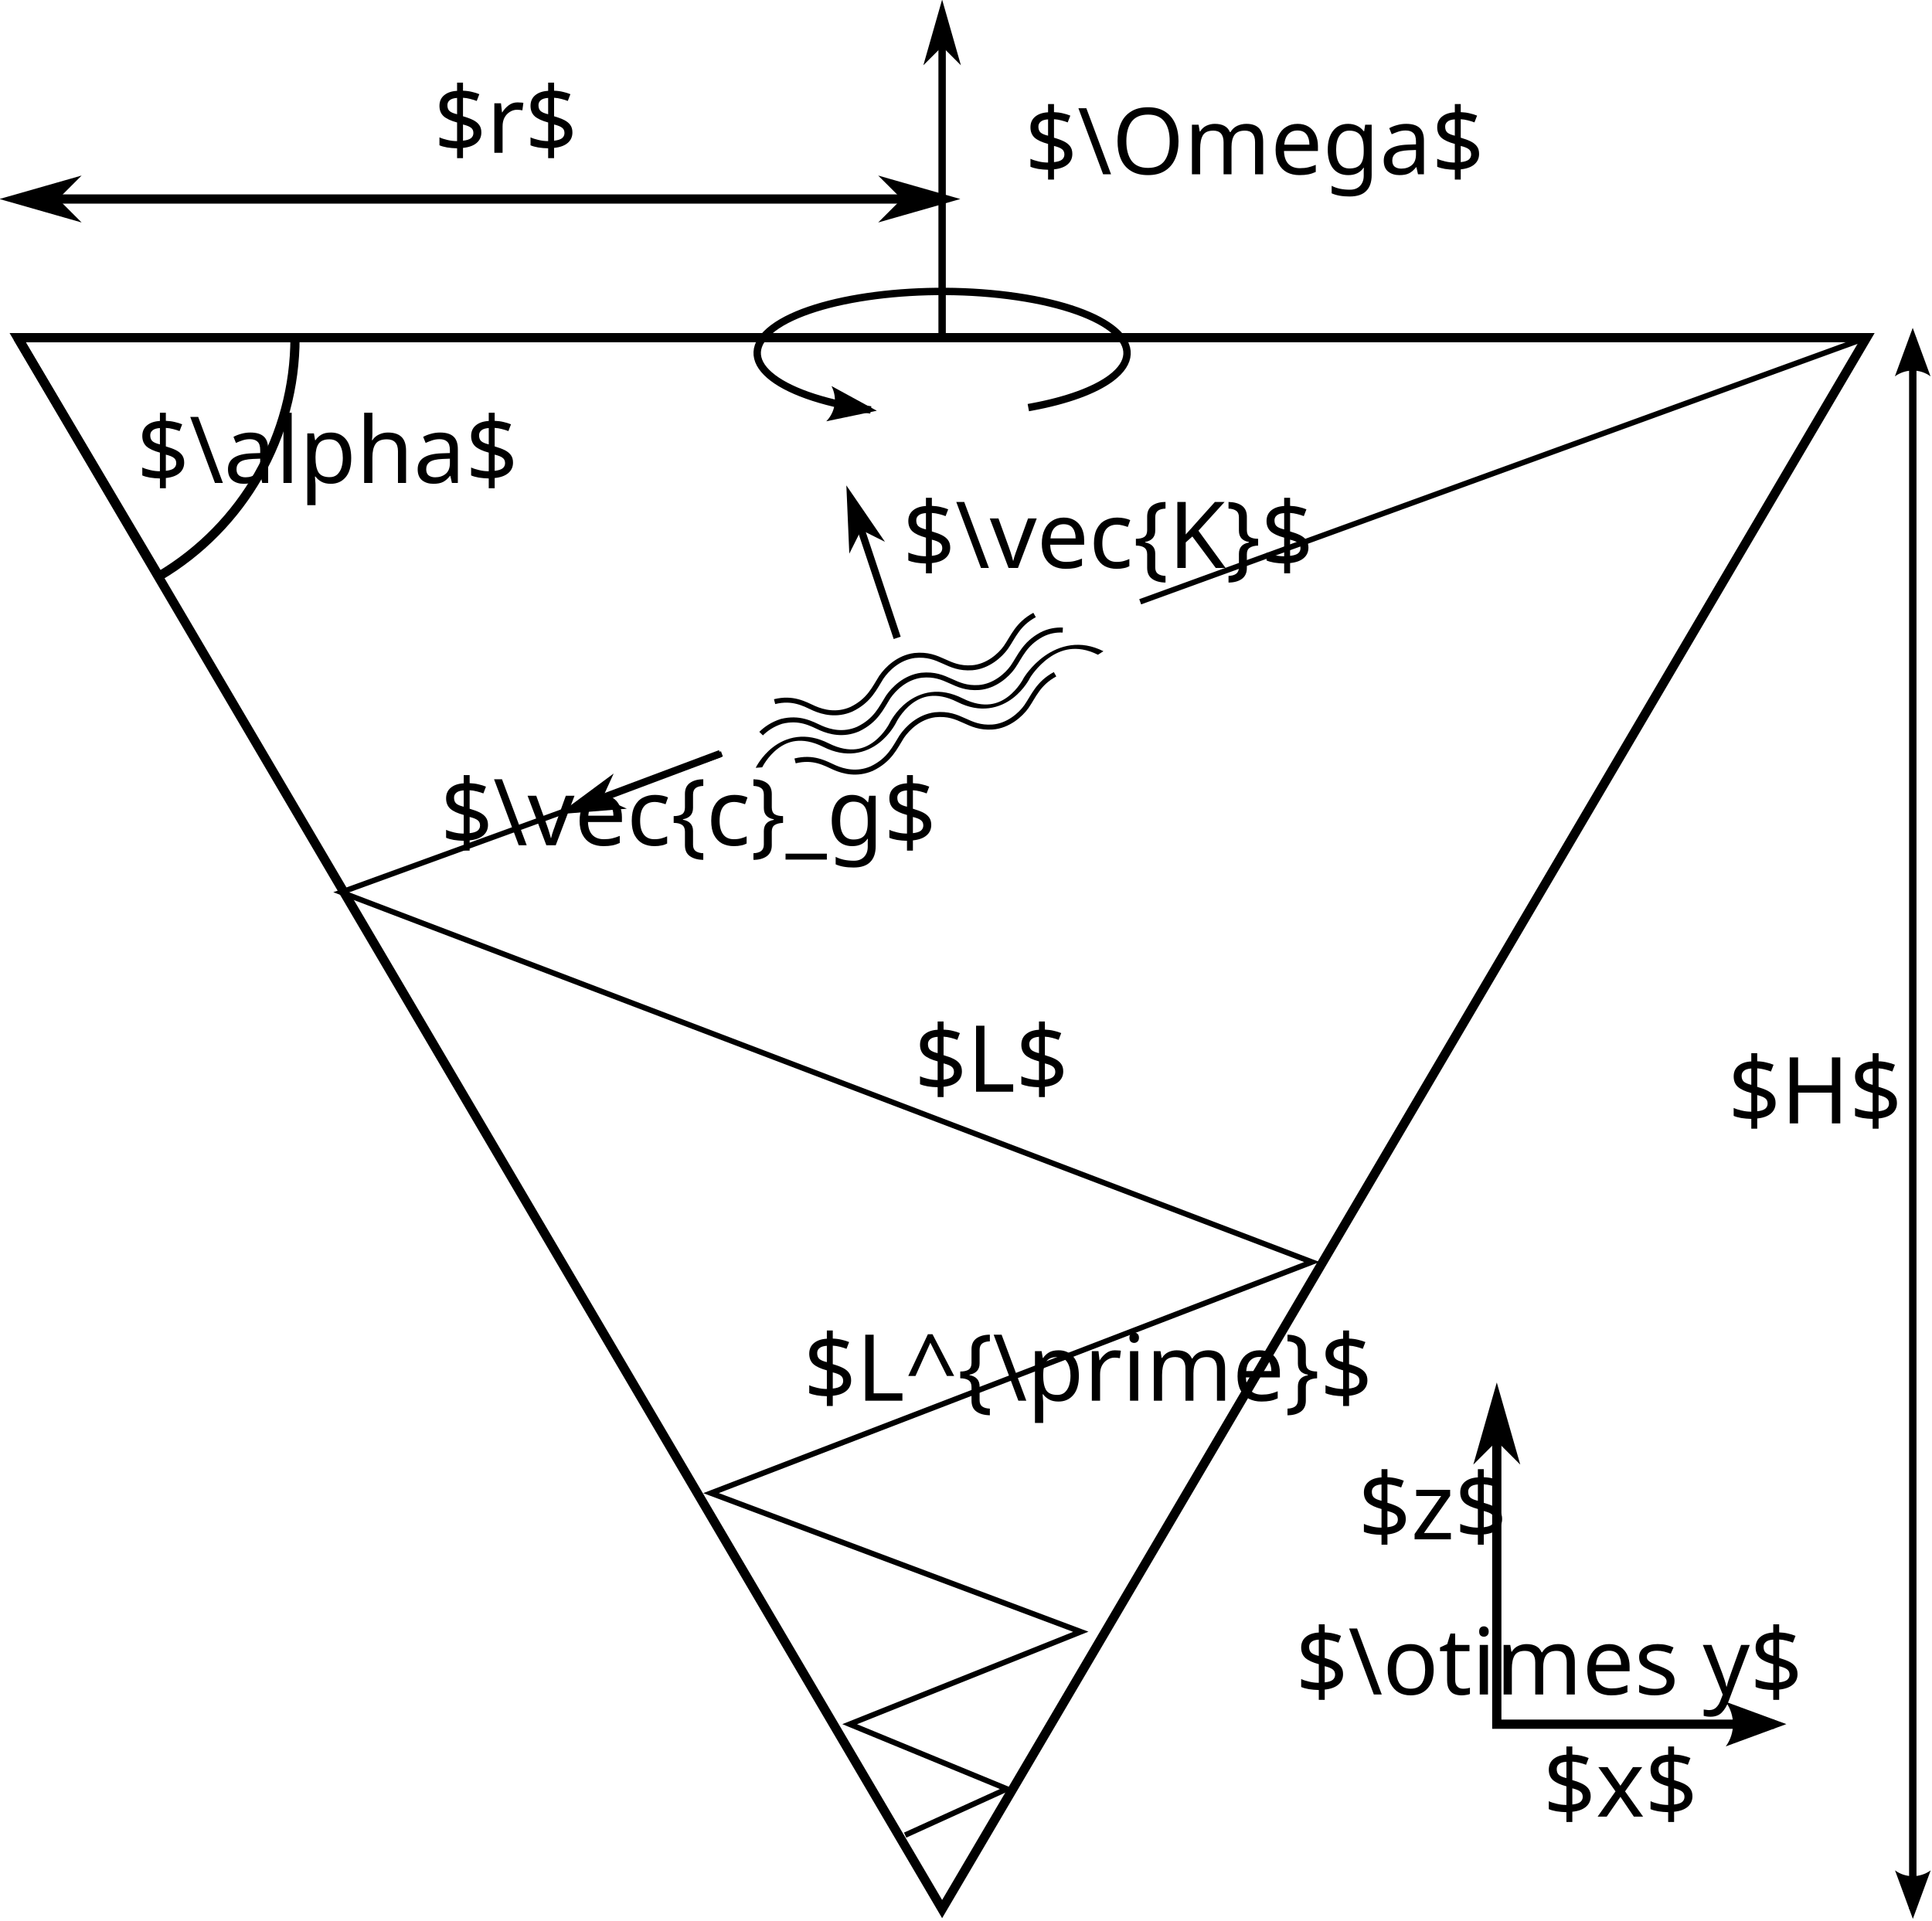
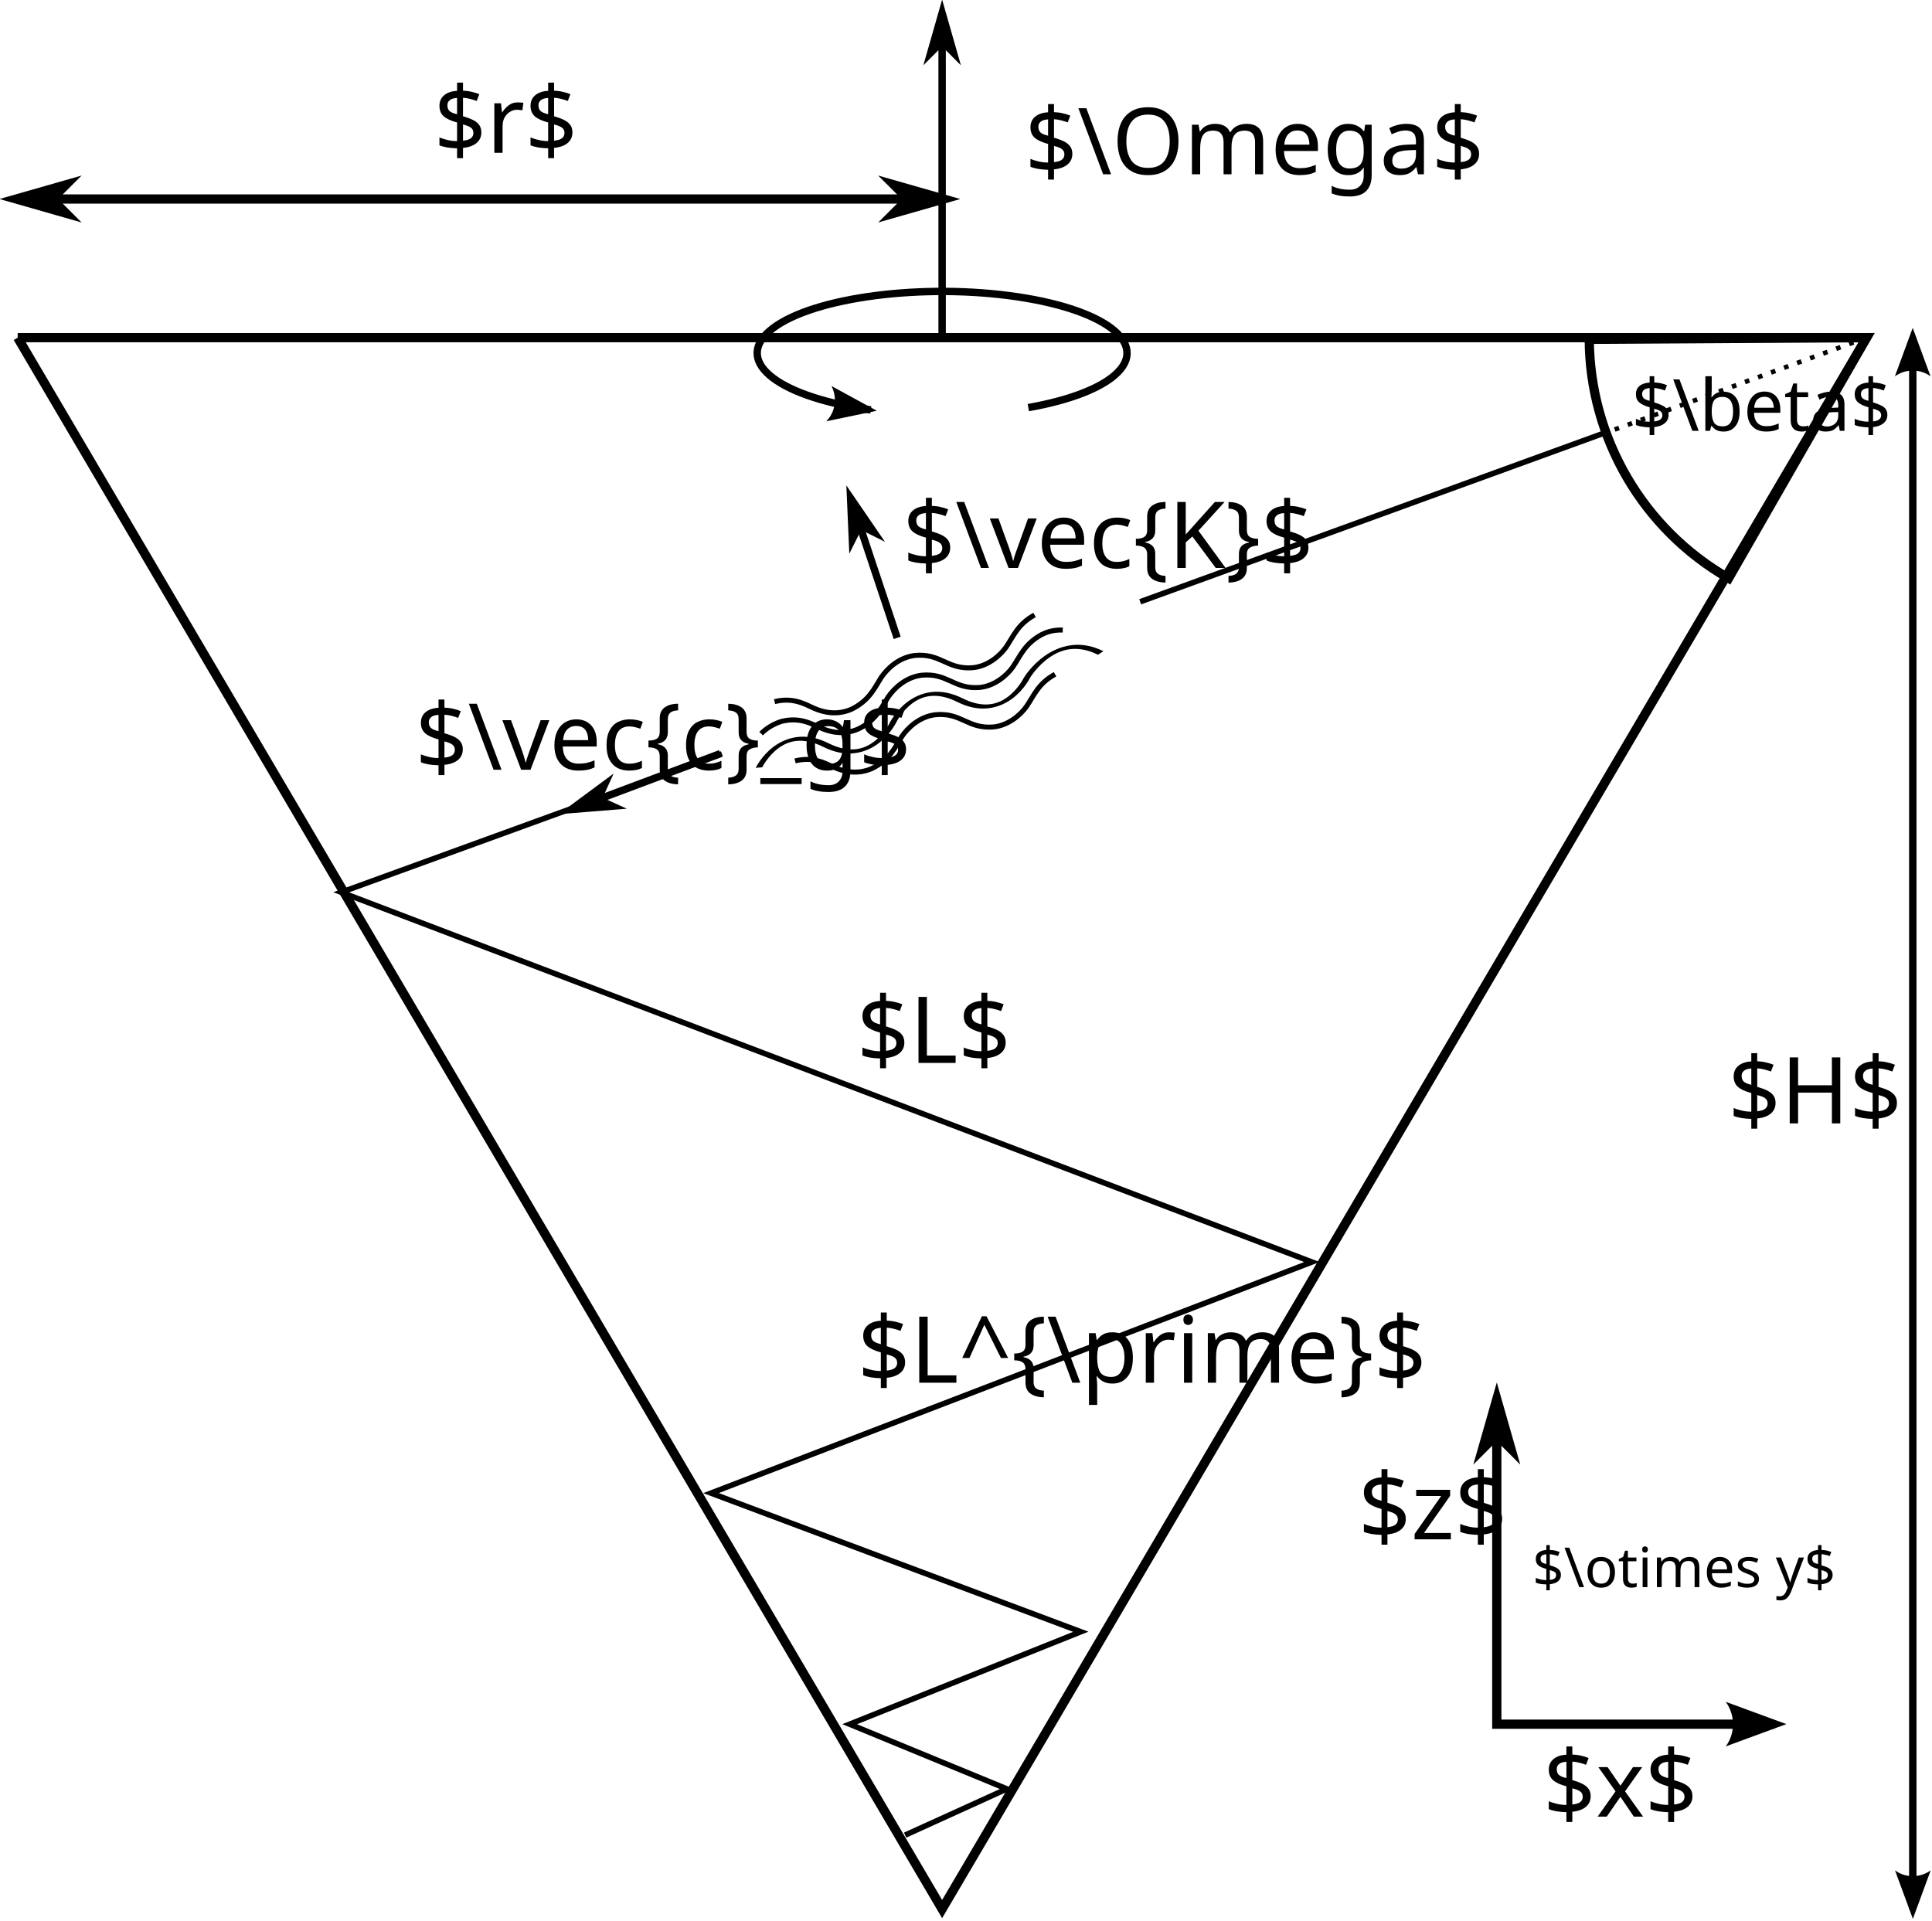
- <svg xmlns="http://www.w3.org/2000/svg" width="208.991" height="207.738" id="svg2" version="1.1">
+ <svg xmlns="http://www.w3.org/2000/svg" xmlns:xlink="http://www.w3.org/1999/xlink" width="208.991" height="207.738" id="svg2" version="1.1">
  <defs id="defs4">
+     <linearGradient id="linearGradient4118">
+       <stop style="stop-color:#4f4444;stop-opacity:1;" offset="0" id="stop4120" />
+       <stop style="stop-color:#4f4444;stop-opacity:0;" offset="1" id="stop4122" />
+     </linearGradient>
    <marker orient="auto" refY="0" refX="0" id="Arrow1Mend" style="overflow:visible">
      <path id="path4189" d="M 0,0 5,-5 -12.5,0 5,5 0,0 z" style="fill-rule:evenodd;stroke:#000000;stroke-width:1pt" transform="matrix(-0.4,0,0,-0.4,-4,0)" />
    </marker>
    <marker orient="auto" refY="0" refX="0" id="Arrow2Mstart" style="overflow:visible">
      <path id="path3803" style="fill-rule:evenodd;stroke-width:0.625;stroke-linejoin:round" d="M 8.719,4.034 -2.207,0.016 8.719,-4.002 c -1.745,2.372 -1.735,5.617 -6e-7,8.035 z" transform="scale(0.6,0.6)" />
    </marker>
    <marker orient="auto" refY="0" refX="0" id="Arrow2Mend" style="overflow:visible">
      <path id="path3806" style="fill-rule:evenodd;stroke-width:0.625;stroke-linejoin:round" d="M 8.719,4.034 -2.207,0.016 8.719,-4.002 c -1.745,2.372 -1.735,5.617 -6e-7,8.035 z" transform="scale(-0.6,-0.6)" />
    </marker>
    <marker orient="auto" refY="0" refX="0" id="Arrow1Mstart" style="overflow:visible">
      <path id="path3785" d="M 0,0 5,-5 -12.5,0 5,5 0,0 z" style="fill-rule:evenodd;stroke:#000000;stroke-width:1pt" transform="matrix(0.4,0,0,0.4,4,0)" />
    </marker>
    <marker orient="auto" refY="0" refX="0" id="marker3052" style="overflow:visible">
      <path id="path3054" style="fill-rule:evenodd;stroke-width:0.625;stroke-linejoin:round" d="M 8.719,4.034 -2.207,0.016 8.719,-4.002 c -1.745,2.372 -1.735,5.617 -6e-7,8.035 z" transform="scale(-0.6,-0.6)" />
    </marker>
    <marker orient="auto" refY="0" refX="0" id="marker3058" style="overflow:visible">
      <path id="path3060" d="M 0,0 5,-5 -12.5,0 5,5 0,0 z" style="fill-rule:evenodd;stroke:#000000;stroke-width:1pt" transform="matrix(0.4,0,0,0.4,4,0)" />
    </marker>
    <marker orient="auto" refY="0" refX="0" id="marker3062" style="overflow:visible">
      <path id="path3064" style="fill-rule:evenodd;stroke-width:0.625;stroke-linejoin:round" d="M 8.719,4.034 -2.207,0.016 8.719,-4.002 c -1.745,2.372 -1.735,5.617 -6e-7,8.035 z" transform="scale(-0.6,-0.6)" />
    </marker>
    <marker orient="auto" refY="0" refX="0" id="marker3068" style="overflow:visible">
      <path id="path3070" d="M 0,0 5,-5 -12.5,0 5,5 0,0 z" style="fill-rule:evenodd;stroke:#000000;stroke-width:1pt" transform="matrix(0.4,0,0,0.4,4,0)" />
    </marker>
    <marker orient="auto" refY="0" refX="0" id="marker3072" style="overflow:visible">
      <path id="path3074" style="fill-rule:evenodd;stroke-width:0.625;stroke-linejoin:round" d="M 8.719,4.034 -2.207,0.016 8.719,-4.002 c -1.745,2.372 -1.735,5.617 -6e-7,8.035 z" transform="scale(-0.6,-0.6)" />
    </marker>
    <marker orient="auto" refY="0" refX="0" id="marker3077" style="overflow:visible">
      <path id="path3079" d="M 0,0 5,-5 -12.5,0 5,5 0,0 z" style="fill-rule:evenodd;stroke:#000000;stroke-width:1pt" transform="matrix(0.4,0,0,0.4,4,0)" />
    </marker>
    <marker orient="auto" refY="0" refX="0" id="marker3082" style="overflow:visible">
      <path id="path3084" style="fill-rule:evenodd;stroke-width:0.625;stroke-linejoin:round" d="M 8.719,4.034 -2.207,0.016 8.719,-4.002 c -1.745,2.372 -1.735,5.617 -6e-7,8.035 z" transform="scale(0.6,0.6)" />
    </marker>
    <marker orient="auto" refY="0" refX="0" id="marker3077-7" style="overflow:visible">
      <path id="path3079-3" d="M 0,0 5,-5 -12.5,0 5,5 0,0 z" style="fill-rule:evenodd;stroke:#000000;stroke-width:1pt" transform="matrix(0.4,0,0,0.4,4,0)" />
    </marker>
+     <radialGradient xlink:href="#linearGradient4118" id="radialGradient4126" cx="187.708" cy="41.712" fx="187.708" fy="41.712" r="14.455" gradientTransform="matrix(1,0,0,0.3757735,0,26.03758)" gradientUnits="userSpaceOnUse" />
  </defs>
  <g id="layer1" transform="translate(-268.0875,-690.8322)">
    <g id="g3062">
-       <path transform="translate(60,435)" d="m 240,292.362 c 0,10.602 -5.596,20.417 -14.719,25.817 L 210,292.362 z" id="path5757" style="fill:none;stroke:#000000;stroke-width:1;stroke-linecap:square;stroke-linejoin:miter;stroke-miterlimit:4;stroke-opacity:1;stroke-dasharray:none;stroke-dashoffset:0" />
+       <path transform="translate(260,435)" d="M 195.079,318.388 A 30,30 0 0 1 180.001,292.54 L 210,292.362 z" id="path5757" style="fill:none;stroke:#000000;stroke-width:1;stroke-linecap:square;stroke-linejoin:miter;stroke-miterlimit:4;stroke-opacity:1;stroke-dasharray:none;stroke-dashoffset:0" />
      <path id="path2995" d="m 270,727.362 200,0 -100,170 -100,-170" style="fill:none;stroke:#000000;stroke-width:1px;stroke-linecap:butt;stroke-linejoin:miter;stroke-opacity:1" />
      <path id="path4597" d="m 475,727.362 0,170" style="fill:none;stroke:#000000;stroke-width:0.8;stroke-linecap:butt;stroke-linejoin:miter;stroke-miterlimit:4;stroke-opacity:1;stroke-dasharray:none;marker-start:url(#Arrow2Mstart);marker-end:url(#Arrow2Mend)" />
      <text id="text5747" y="812.362" x="455" style="font-size:10px;font-style:normal;font-weight:normal;line-height:125%;letter-spacing:0px;word-spacing:0px;fill:#000000;fill-opacity:1;stroke:none;font-family:Sans" xml:space="preserve">
        <tspan y="812.362" x="455" id="tspan5749">$H$</tspan>
      </text>
-       <text id="text6155" y="743.076" x="282.857" style="font-size:10px;font-style:normal;font-weight:normal;line-height:125%;letter-spacing:0px;word-spacing:0px;fill:#000000;fill-opacity:1;stroke:none;font-family:Sans" xml:space="preserve">
-         <tspan y="743.076" x="282.857" id="tspan6157">$\alpha$</tspan>
+       <text id="text6155" y="737.441" x="444.568" style="font-size:7.773px;font-style:normal;font-weight:normal;line-height:125%;letter-spacing:0px;word-spacing:0px;fill:#000000;fill-opacity:1;stroke:none;font-family:Sans" xml:space="preserve">
+         <tspan y="737.441" x="444.568" id="tspan6157">$\beta$</tspan>
      </text>
      <path id="path6159" d="m 430,842.362 0,35 30,0" style="fill:none;stroke:#000000;stroke-width:1px;stroke-linecap:butt;stroke-linejoin:miter;stroke-opacity:1;marker-start:url(#Arrow1Mstart);marker-end:url(#Arrow2Mend)" />
      <text id="text6543" y="857.362" x="415" style="font-size:10px;font-style:normal;font-weight:normal;line-height:125%;letter-spacing:0px;word-spacing:0px;fill:#000000;fill-opacity:1;stroke:none;font-family:Sans" xml:space="preserve">
        <tspan y="857.362" x="415" id="tspan6545">$z$</tspan>
      </text>
      <text id="text6547" y="887.362" x="435" style="font-size:10px;font-style:normal;font-weight:normal;line-height:125%;letter-spacing:0px;word-spacing:0px;fill:#000000;fill-opacity:1;stroke:none;font-family:Sans" xml:space="preserve">
        <tspan y="887.362" x="435" id="tspan6549">$x$</tspan>
      </text>
      <path id="path6551" d="m 370,692.362 0,35" style="fill:none;stroke:#000000;stroke-width:0.8;stroke-linecap:butt;stroke-linejoin:miter;stroke-miterlimit:4;stroke-opacity:1;stroke-dasharray:none;marker-start:url(#Arrow1Mstart)" />
      <text id="text6749" y="709.684" x="378.929" style="font-size:10px;font-style:normal;font-weight:normal;line-height:125%;letter-spacing:0px;word-spacing:0px;fill:#000000;fill-opacity:1;stroke:none;font-family:Sans" xml:space="preserve">
        <tspan y="709.684" x="378.929" id="tspan6751">$\Omega$</tspan>
      </text>
      <path transform="translate(-155,425)" d="m 516.887,310.122 c -10.096,-1.494 -14.648,-5.433 -10.168,-8.798 4.481,-3.365 16.297,-4.883 26.394,-3.389 10.096,1.494 14.648,5.433 10.168,8.798 -1.762,1.323 -4.768,2.419 -8.564,3.123" id="path6765" style="fill:none;stroke:#000000;stroke-width:0.8;stroke-linecap:square;stroke-linejoin:miter;stroke-miterlimit:4;stroke-opacity:1;stroke-dasharray:none;stroke-dashoffset:0;marker-start:url(#Arrow2Mstart);marker-end:none" />
-       <text id="text3136" y="874.148" x="408.214" style="font-size:10px;font-style:normal;font-weight:normal;line-height:125%;letter-spacing:0px;word-spacing:0px;fill:#000000;fill-opacity:1;stroke:none;font-family:Sans" xml:space="preserve">
-         <tspan y="874.148" x="408.214" id="tspan3138">$\otimes y$</tspan>
+       <text id="text3136" y="862.531" x="433.844" style="font-size:5.979px;font-style:normal;font-weight:normal;line-height:125%;letter-spacing:0px;word-spacing:0px;fill:#000000;fill-opacity:1;stroke:none;font-family:Sans" xml:space="preserve">
+         <tspan y="862.531" x="433.844" id="tspan3138">$\otimes y$</tspan>
      </text>
-       <path id="path3140" d="m 470,727.362 -78.573,28.572 M 346.179,772.388 305,787.362 l 105,40 -65,25 40,15 -25,10 17,7 -11,5" style="fill:none;stroke:#000000;stroke-width:0.6;stroke-linecap:butt;stroke-linejoin:miter;stroke-miterlimit:4;stroke-opacity:1;stroke-dasharray:none" />
+       <path id="path3140" d="M 441.808,737.614 391.427,755.934 M 346.179,772.388 305,787.362 l 105,40 -65,25 40,15 -25,10 17,7 -11,5" style="fill:none;stroke:#000000;stroke-width:0.6;stroke-linecap:butt;stroke-linejoin:miter;stroke-miterlimit:4;stroke-opacity:1;stroke-dasharray:none" />
      <path id="path3972" d="m 270,712.362 100,0" style="fill:none;stroke:#000000;stroke-width:1px;stroke-linecap:butt;stroke-linejoin:miter;stroke-opacity:1;marker-start:url(#marker3077);marker-end:url(#Arrow1Mend)" />
      <text id="text4640" y="707.362" x="315" style="font-size:10px;font-style:normal;font-weight:normal;line-height:125%;letter-spacing:0px;word-spacing:0px;fill:#000000;fill-opacity:1;stroke:none;font-family:Sans" xml:space="preserve">
        <tspan y="707.362" x="315" id="tspan4642">$r$</tspan>
      </text>
      <g transform="matrix(0.9991961,-0.04008865,0.04008865,0.9991961,-32.52637,17.01451)" id="g4883">
        <g id="g4876" transform="matrix(0.7339709,-0.2138075,0.2174329,0.721733,-69.12462,287.8063)">
          <g transform="matrix(1,0,0,0.5148757,0,377.4148)" id="g4812">
            <path style="fill:none;stroke:#000000;stroke-width:1px;stroke-linecap:butt;stroke-linejoin:miter;stroke-opacity:1" d="m 345,767.362 c 0,0 5,-10 10,0 5,10 10,0 10,0 0,0 5,-10 10,0 5,10 10,0 10,0 0,0 6,-10 11,0" id="path4660" />
          </g>
          <path id="path4660-3-3-7" d="m 346.856,767.99 c 0.895,-0.443 1.974,-0.752 3.281,-0.737 2.649,0.22 3.864,1.643 5.004,2.734 0.989,0.902 2.614,2.003 4.893,1.81 2.813,-0.356 4.088,-1.834 5.498,-2.987 1.158,-0.881 3.224,-1.904 5.469,-1.448 3.597,0.836 3.662,3.375 7.123,4.294 2.128,0.547 4.307,-0.382 5.473,-1.244 1.494,-1.128 2.615,-2.599 5.317,-3.09 1.152,-0.188 2.195,-0.005 3.074,0.34" style="fill:none;stroke:#000000;stroke-width:0.718px;stroke-linecap:butt;stroke-linejoin:miter;stroke-opacity:1" />
          <path id="path4660-3-3-7-9" d="m 350.137,764.253 c 2.649,0.22 3.864,1.643 5.004,2.734 0.989,0.902 2.614,2.003 4.893,1.81 2.813,-0.356 4.088,-1.834 5.498,-2.987 1.158,-0.881 3.224,-1.904 5.469,-1.448 3.597,0.836 3.662,3.375 7.123,4.294 2.128,0.547 4.307,-0.382 5.473,-1.244 1.494,-1.128 2.615,-2.599 5.317,-3.09" style="fill:none;stroke:#000000;stroke-width:0.718px;stroke-linecap:butt;stroke-linejoin:miter;stroke-opacity:1" />
          <path id="path4660-3-3-7-9-8" d="m 350.137,773.253 c 2.649,0.22 3.864,1.643 5.004,2.734 0.989,0.902 2.614,2.003 4.893,1.81 2.813,-0.356 4.088,-1.834 5.498,-2.987 1.158,-0.881 3.224,-1.904 5.469,-1.448 3.597,0.836 3.662,3.375 7.123,4.294 2.128,0.547 4.307,-0.382 5.473,-1.244 1.494,-1.128 2.615,-2.599 5.317,-3.09" style="fill:none;stroke:#000000;stroke-width:0.718px;stroke-linecap:butt;stroke-linejoin:miter;stroke-opacity:1" />
        </g>
      </g>
      <path id="path4891" d="m 360.138,744.839 5,15" style="fill:none;stroke:#000000;stroke-width:0.8;stroke-linecap:butt;stroke-linejoin:miter;stroke-miterlimit:4;stroke-opacity:1;stroke-dasharray:none;marker-start:url(#marker3077);marker-end:none" />
      <text id="text5499" y="752.275" x="365.718" style="font-size:10px;font-style:normal;font-weight:normal;line-height:125%;letter-spacing:0px;word-spacing:0px;fill:#000000;fill-opacity:1;stroke:none;font-family:Sans" xml:space="preserve">
        <tspan id="tspan5503" y="752.275" x="365.718">$\vec{K}$</tspan>
      </text>
      <path id="path4891-0" d="m 330,778.362 16,-6" style="fill:none;stroke:#000000;stroke-width:0.8;stroke-linecap:butt;stroke-linejoin:miter;stroke-miterlimit:4;stroke-opacity:1;stroke-dasharray:none;marker-start:url(#marker3077);marker-end:none" />
-       <text id="text5499-6" y="782.275" x="315.718" style="font-size:10px;font-style:normal;font-weight:normal;line-height:125%;letter-spacing:0px;word-spacing:0px;fill:#000000;fill-opacity:1;stroke:none;font-family:Sans" xml:space="preserve">
-         <tspan id="tspan5503-0" y="782.275" x="315.718">$\vec{c}_g$</tspan>
+       <text id="text5499-6" y="774.103" x="312.994" style="font-size:10px;font-style:normal;font-weight:normal;line-height:125%;letter-spacing:0px;word-spacing:0px;fill:#000000;fill-opacity:1;stroke:none;font-family:Sans" xml:space="preserve">
+         <tspan id="tspan5503-0" y="774.103" x="312.994">$\vec{c}_g$</tspan>
      </text>
-       <text id="text5563" y="808.938" x="366.985" style="font-size:10px;font-style:normal;font-weight:normal;line-height:125%;letter-spacing:0px;word-spacing:0px;fill:#000000;fill-opacity:1;stroke:none;font-family:Sans" xml:space="preserve">
-         <tspan y="808.938" x="366.985" id="tspan5565">$L$</tspan>
+       <text id="text5563" y="805.825" x="360.758" style="font-size:10px;font-style:normal;font-weight:normal;line-height:125%;letter-spacing:0px;word-spacing:0px;fill:#000000;fill-opacity:1;stroke:none;font-family:Sans" xml:space="preserve">
+         <tspan y="805.825" x="360.758" id="tspan5565">$L$</tspan>
      </text>
-       <text id="text5563-7" y="842.362" x="355" style="font-size:10px;font-style:normal;font-weight:normal;line-height:125%;letter-spacing:0px;word-spacing:0px;fill:#000000;fill-opacity:1;stroke:none;font-family:Sans" xml:space="preserve">
-         <tspan y="842.362" x="355" id="tspan5565-4">$L^{\prime}$</tspan>
+       <text id="text5563-7" y="840.416" x="360.838" style="font-size:10px;font-style:normal;font-weight:normal;line-height:125%;letter-spacing:0px;word-spacing:0px;fill:#000000;fill-opacity:1;stroke:none;font-family:Sans" xml:space="preserve">
+         <tspan y="840.416" x="360.838" id="tspan5565-4">$L^{\prime}$</tspan>
      </text>
+       <path style="fill:url(#radialGradient4126);stroke:#030303;stroke-width:0.5;stroke-linecap:butt;stroke-linejoin:miter;stroke-opacity:1;stroke-miterlimit:4;stroke-dasharray:0.5,1;fill-opacity:1;stroke-dashoffset:0" d="M 201.912,36.53 173.503,46.893" id="path4116" transform="translate(268.0875,690.8322)" />
    </g>
  </g>
</svg>
